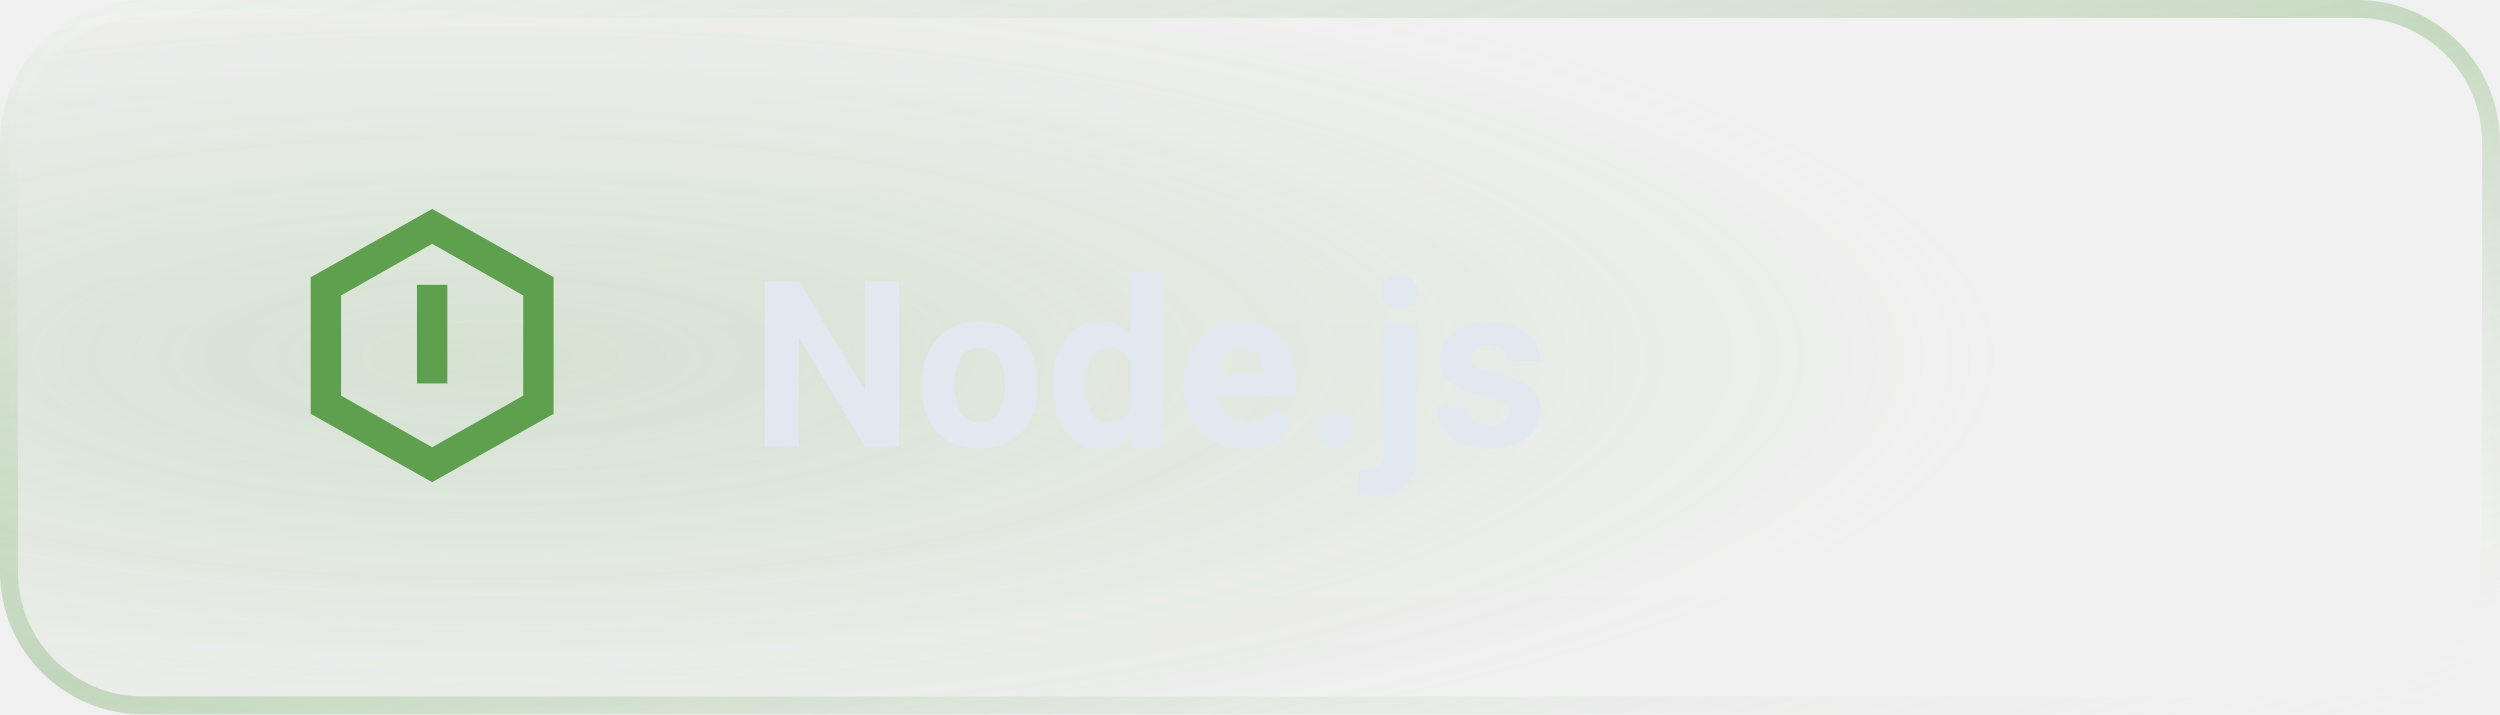
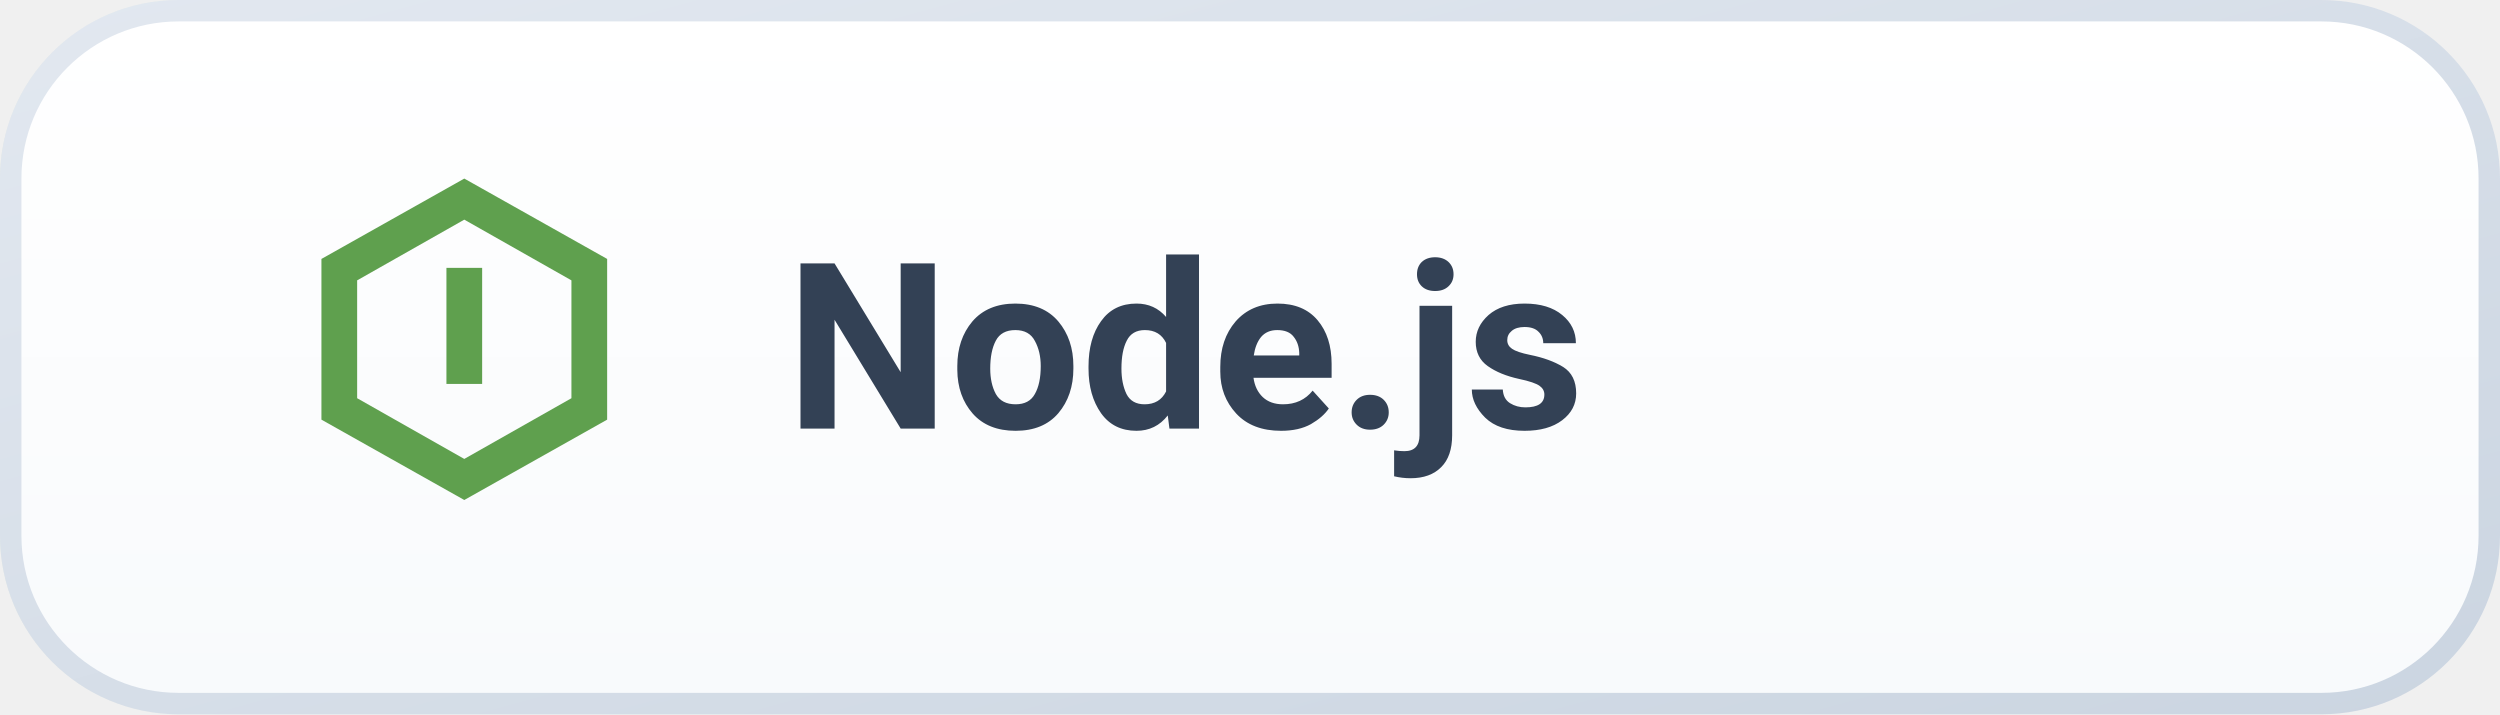
- <svg xmlns="http://www.w3.org/2000/svg" viewBox="0 0 140 40" width="140" height="40">
+ <svg xmlns="http://www.w3.org/2000/svg" viewBox="0 0 140 40" width="140" height="40" role="img" aria-label="Node.js Badge">
  <defs>
-     <linearGradient id="badge-nodejs-glass-grad" x1="0%" y1="0%" x2="0%" y2="100%">
-       <stop offset="0%" stop-color="#FFFFFF" stop-opacity="0.08" />
-       <stop offset="100%" stop-color="#FFFFFF" stop-opacity="0.02" />
+     <linearGradient id="bg-light" x1="0%" y1="0%" x2="0%" y2="100%">
+       <stop offset="0%" stop-color="#FFFFFF" stop-opacity="1" />
+       <stop offset="100%" stop-color="#F8FAFC" stop-opacity="1" />
    </linearGradient>
-     <linearGradient id="badge-nodejs-border-grad" x1="0%" y1="0%" x2="100%" y2="100%">
-       <stop offset="0%" stop-color="#FFFFFF" stop-opacity="0.15" />
-       <stop offset="50%" stop-color="#5FA04E" stop-opacity="0.3" />
-       <stop offset="100%" stop-color="#FFFFFF" stop-opacity="0.05" />
+     <linearGradient id="border-light" x1="0%" y1="0%" x2="100%" y2="100%">
+       <stop offset="0%" stop-color="#E2E8F0" />
+       <stop offset="100%" stop-color="#CBD5E1" />
    </linearGradient>
-     <radialGradient id="badge-nodejs-glow-grad" cx="20%" cy="50%" r="60%">
-       <stop offset="0%" stop-color="#5FA04E" stop-opacity="0.25" />
-       <stop offset="100%" stop-color="#5FA04E" stop-opacity="0" />
+     <linearGradient id="bg-dark" x1="0%" y1="0%" x2="0%" y2="100%">
+       <stop offset="0%" stop-color="#1E293B" stop-opacity="0.6" />
+       <stop offset="100%" stop-color="#0F172A" stop-opacity="0.3" />
+     </linearGradient>
+     <linearGradient id="border-dark" x1="0%" y1="0%" x2="100%" y2="100%">
+       <stop offset="0%" stop-color="#334155" stop-opacity="0.8" />
+       <stop offset="100%" stop-color="#1E293B" stop-opacity="0.4" />
+     </linearGradient>
+     <radialGradient id="glow" cx="20%" cy="50%" r="60%">
+       <stop offset="0%" stop-color="#339933" stop-opacity="0.15" />
+       <stop offset="100%" stop-color="#339933" stop-opacity="0" />
    </radialGradient>
  </defs>
  <style>
    .badge-bg {
+       fill: url(#bg-light);
+       stroke: url(#border-light);
      transition: all 0.3s cubic-bezier(0.4, 0, 0.2, 1);
    }
-     .badge-bg:hover {
-       fill: rgba(255, 255, 255, 0.06);
-       stroke: #5FA04E;
-       filter: drop-shadow(0 0 6px #5FA04E50);
-     }
    .badge-text {
-       font-family: -apple-system, BlinkMacSystemFont, "Segoe UI", Roboto, sans-serif;
+       font-family: 'Geist', 'Space Grotesk', -apple-system, BlinkMacSystemFont, "Segoe UI", Roboto, sans-serif;
      font-size: 13px;
      font-weight: 600;
-       fill: #E2E8F0;
+       fill: #334155;
      transition: fill 0.3s;
    }
-     .badge-bg:hover + text {
-       fill: #FFFFFF;
+     
+     @media (prefers-color-scheme: dark) {
+       .badge-bg {
+         fill: url(#bg-dark);
+         stroke: url(#border-dark);
+       }
+       .badge-text {
+         fill: #F1F5F9;
+       }
+     }
+ 
+     /* Soft hover transitions */
+     .badge-bg:hover {
+       stroke: #339933;
+       fill-opacity: 0.9;
    }
  </style>
-   <rect x="0" y="0" width="140" height="40" rx="8" fill="url(#badge-nodejs-glow-grad)" opacity="0.8" pointer-events="none" />
-   <rect class="badge-bg" x="0.5" y="0.5" width="139" height="39" rx="7.5" fill="url(#badge-nodejs-glass-grad)" stroke="url(#badge-nodejs-border-grad)" stroke-width="1" />
-   <g transform="translate(14, 10) scale(0.85)">
+   <rect x="0" y="0" width="140" height="40" rx="10" fill="url(#glow)" pointer-events="none" />
+   <rect class="badge-bg" x="0.6" y="0.6" width="138.8" height="38.8" rx="9.4" stroke-width="1.2" />
+   <g transform="translate(14, 8) scale(1)">
    <path fill="#5FA04E" d="M12 2L4 6.5v9L12 20l8-4.5v-9L12 2zm6 12.3l-6 3.4-6-3.4V7.7l6-3.4 6 3.4v6.6zM11 7h2v6.5h-2V7z" />
  </g>
-   <text class="badge-text" x="42" y="25">Node.js</text>
+   <text class="badge-text" x="44" y="24">Node.js</text>
</svg>
